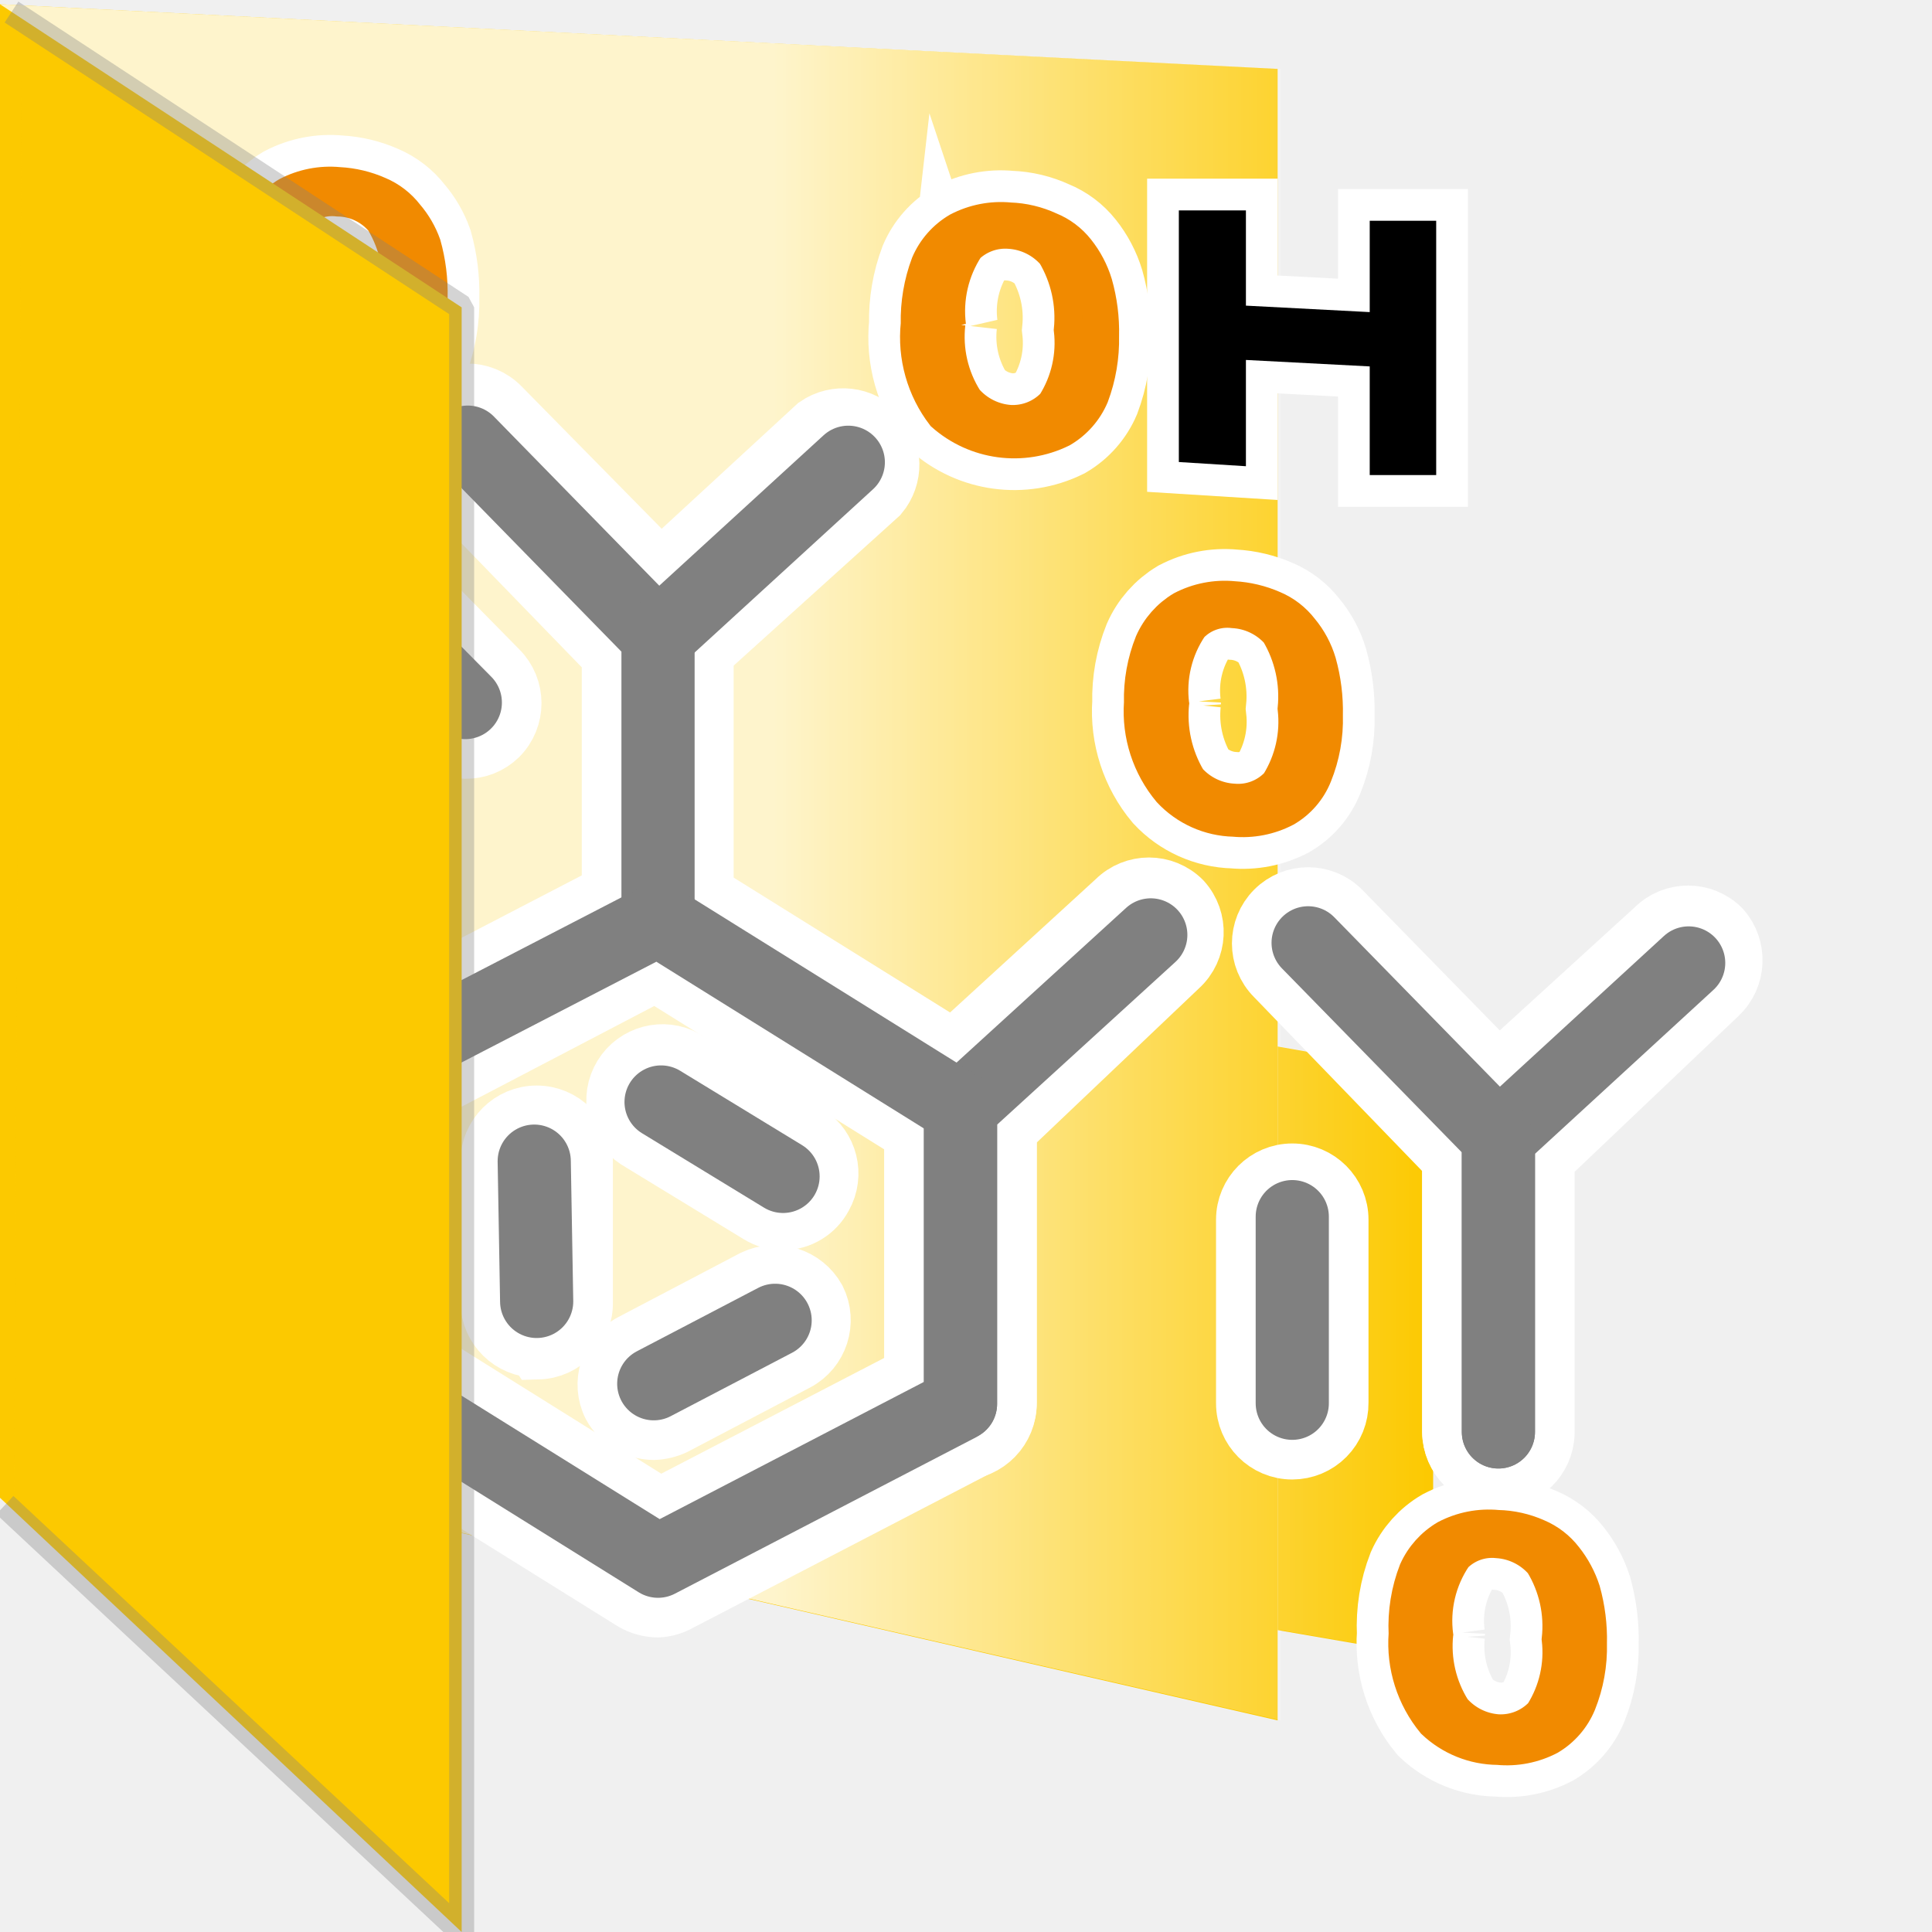
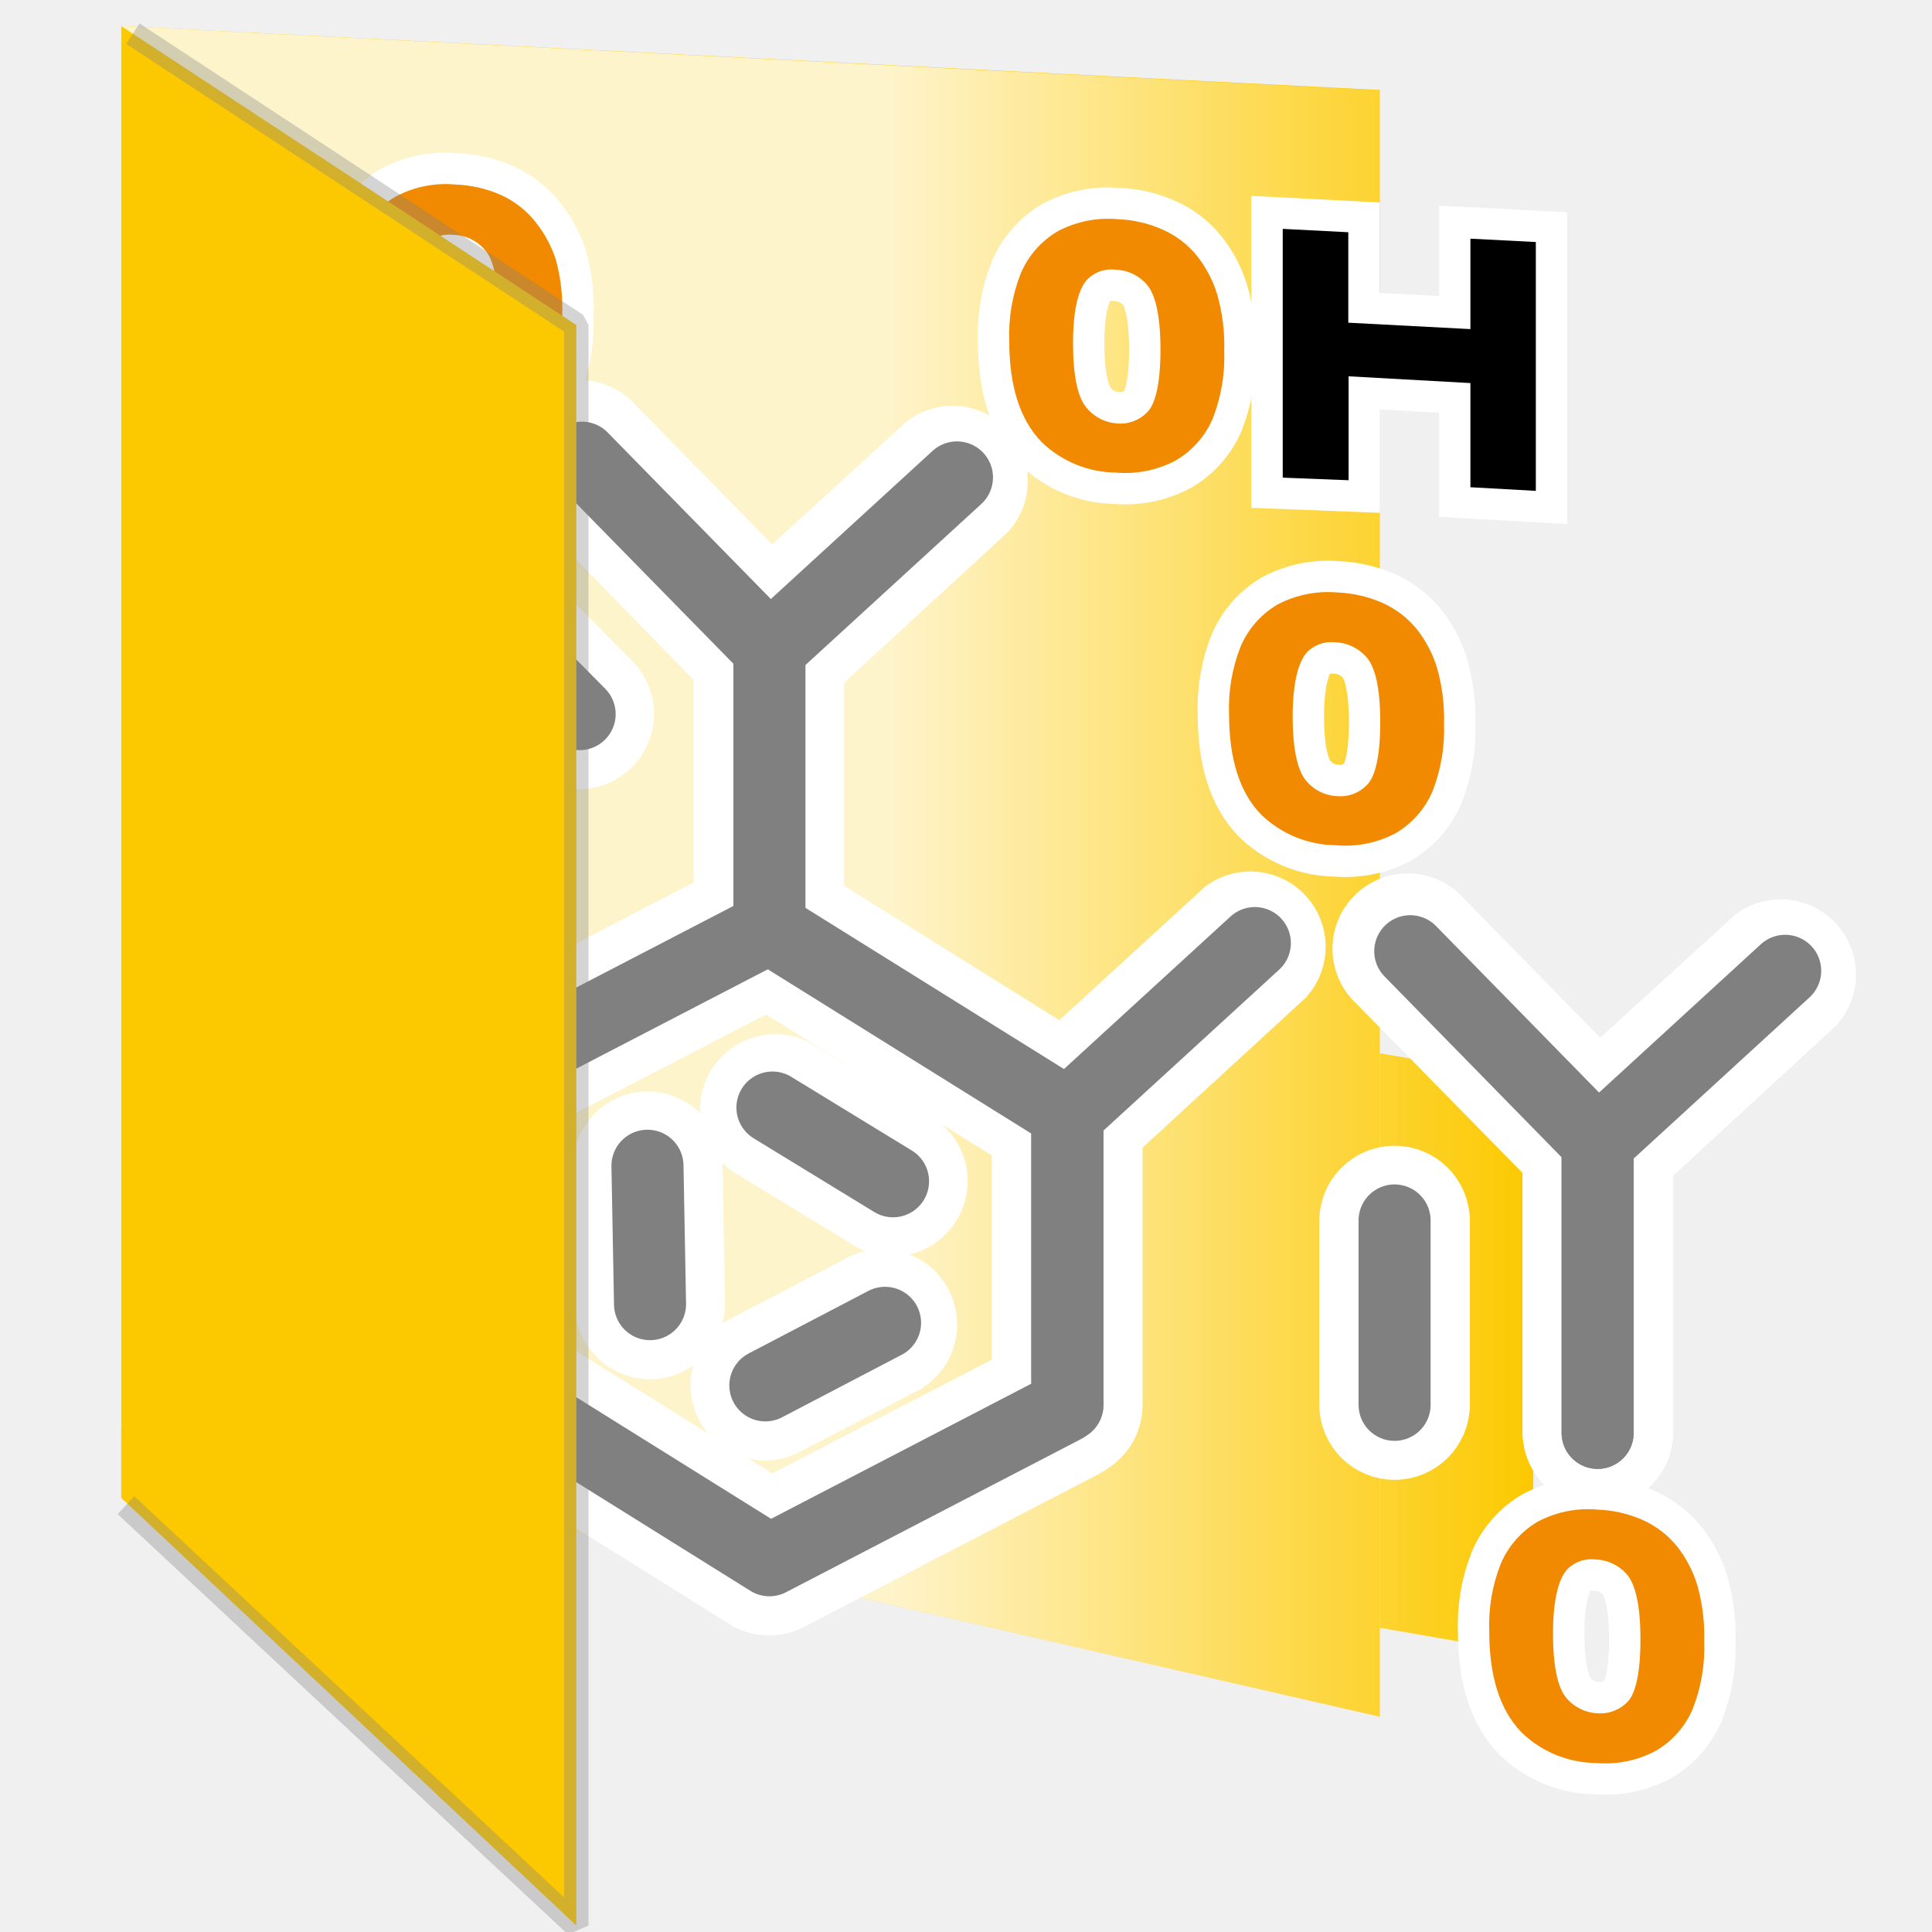
- <svg xmlns="http://www.w3.org/2000/svg" id="Layer_1" data-name="Layer 1" viewBox="0 0 31.68 31.68">
+ <svg xmlns="http://www.w3.org/2000/svg" id="Layer_1" data-name="Layer 1" viewBox="0 0 128.16 128.16">
  <defs>
-     <style>.cls-1,.cls-8{fill:#fcc900;}.cls-2{opacity:0.8;fill:url(#linear-gradient);}.cls-3,.cls-7{fill:none;}.cls-3,.cls-4{stroke:#fff;}.cls-3,.cls-4,.cls-5,.cls-6{stroke-miterlimit:10;}.cls-3{stroke-width:1.5px;}.cls-4{fill:#fff;}.cls-5{fill:#f18a00;stroke:#f18a00;stroke-width:0.46px;}.cls-6{stroke:#000;stroke-width:0.46px;}.cls-7,.cls-8{stroke:gray;}.cls-7{stroke-linecap:round;stroke-linejoin:round;stroke-width:1.2px;}.cls-8{stroke-linecap:square;stroke-linejoin:bevel;stroke-width:0.41px;opacity:0.34;}</style>
-     <linearGradient id="linear-gradient" y1="14.14" x2="23.5" y2="14.14" gradientUnits="userSpaceOnUse">
+     <style>.cls-1,.cls-8{fill:#fcc900;}.cls-2{opacity:0.8;fill:url(#linear-gradient);}.cls-3,.cls-7{fill:none;}.cls-3,.cls-4{stroke:#fff;}.cls-3,.cls-4,.cls-5,.cls-6{stroke-miterlimit:10;}.cls-3{stroke-width:5.98px;}.cls-4{fill:#fff;stroke-width:3.99px;}.cls-5{fill:#f18a00;stroke:#f18a00;stroke-width:1.82px;}.cls-6{stroke:#000;stroke-width:1.82px;}.cls-7,.cls-8{stroke:gray;}.cls-7{stroke-linecap:round;stroke-linejoin:round;stroke-width:4.78px;}.cls-8{stroke-linecap:square;stroke-linejoin:bevel;stroke-width:1.62px;opacity:0.34;}</style>
+     <linearGradient id="linear-gradient" x1="8.04" y1="57.8" x2="101.71" y2="57.8" gradientUnits="userSpaceOnUse">
      <stop offset="0.54" stop-color="#fff" />
      <stop offset="1" stop-color="#fff" stop-opacity="0" />
    </linearGradient>
  </defs>
-   <polygon class="cls-1" points="0 0.07 20.95 1.13 20.95 28.21 0 23.4 0 0.07" />
-   <polygon class="cls-1" points="20.95 17.16 23.5 17.61 23.5 27.17 20.95 26.73 20.95 17.16" />
-   <path class="cls-2" d="M0,.07,21,1.13V28.21L0,23.4ZM21,26.73l2.55.44V17.61L21,17.16Z" />
-   <path class="cls-3" d="M15,5.31a2.68,2.68,0,0,1,.17-1,1.25,1.25,0,0,1,.52-.59,1.56,1.56,0,0,1,.87-.17,1.74,1.74,0,0,1,.67.16,1.17,1.17,0,0,1,.48.36,1.72,1.72,0,0,1,.3.57,2.93,2.93,0,0,1,.11.87,2.68,2.68,0,0,1-.17,1,1.25,1.25,0,0,1-.52.59,1.81,1.81,0,0,1-2-.27A2.13,2.13,0,0,1,15,5.31Zm.6,0a1.88,1.88,0,0,0,.28,1.22,1,1,0,0,0,.68.34.87.87,0,0,0,.68-.27,1.83,1.83,0,0,0,.27-1.19,2,2,0,0,0-.27-1.22,1,1,0,0,0-.69-.34.85.85,0,0,0-.65.23A1.87,1.87,0,0,0,15.61,5.34Z" />
-   <path class="cls-3" d="M19.56,7.36V3.68l.64,0V5.23l2.49.13V3.85l.63,0V7.56l-.63,0V5.79L20.2,5.66V7.4Z" />
-   <path class="cls-3" d="M4,4.73a2.72,2.72,0,0,1,.17-1,1.3,1.3,0,0,1,.52-.59,1.56,1.56,0,0,1,.87-.17,1.89,1.89,0,0,1,.67.16,1.19,1.19,0,0,1,.48.37A1.58,1.58,0,0,1,7,4a3,3,0,0,1,.11.88,2.66,2.66,0,0,1-.17,1,1.25,1.25,0,0,1-.52.59,1.56,1.56,0,0,1-.87.17,1.55,1.55,0,0,1-1.09-.44A2.13,2.13,0,0,1,4,4.73Zm.6,0A1.91,1.91,0,0,0,4.87,6a.91.91,0,0,0,.68.33.82.82,0,0,0,.68-.26,1.86,1.86,0,0,0,.27-1.2,2,2,0,0,0-.27-1.22.91.91,0,0,0-.69-.33.75.75,0,0,0-.64.23A1.76,1.76,0,0,0,4.59,4.76Z" />
-   <path class="cls-3" d="M18.66,11.52a2.52,2.52,0,0,1,.18-1,1.3,1.3,0,0,1,.52-.59,1.56,1.56,0,0,1,.87-.17,1.94,1.94,0,0,1,.67.16,1.19,1.19,0,0,1,.48.37,1.58,1.58,0,0,1,.3.56,3,3,0,0,1,.11.88,2.47,2.47,0,0,1-.18,1,1.19,1.19,0,0,1-.51.59,1.56,1.56,0,0,1-.87.17A1.54,1.54,0,0,1,19.14,13,2.08,2.08,0,0,1,18.66,11.52Zm.61,0a2,2,0,0,0,.27,1.23,1,1,0,0,0,.69.33.83.83,0,0,0,.68-.26,1.86,1.86,0,0,0,.27-1.2,2,2,0,0,0-.27-1.22,1,1,0,0,0-.69-.33.77.77,0,0,0-.65.23A1.82,1.82,0,0,0,19.27,11.55Z" />
-   <path class="cls-3" d="M23,26.79a2.56,2.56,0,0,1,.17-1.05,1.28,1.28,0,0,1,.52-.58,1.56,1.56,0,0,1,.87-.17,1.74,1.74,0,0,1,.67.15,1.19,1.19,0,0,1,.48.37,1.77,1.77,0,0,1,.3.56,3,3,0,0,1,.11.88,2.52,2.52,0,0,1-.18,1,1.23,1.23,0,0,1-.51.59,1.56,1.56,0,0,1-.87.17,1.6,1.6,0,0,1-1.09-.44A2.08,2.08,0,0,1,23,26.79Zm.6,0A1.89,1.89,0,0,0,23.88,28a1,1,0,0,0,.68.34.87.87,0,0,0,.68-.27,1.83,1.83,0,0,0,.27-1.19,1.93,1.93,0,0,0-.27-1.22,1,1,0,0,0-.69-.34.8.8,0,0,0-.65.23A1.83,1.83,0,0,0,23.6,26.82Z" />
-   <path class="cls-4" d="M10.79,15.83a.75.75,0,0,1-.75-.75V10.74l-2.91-3a.75.75,0,0,1,0-1.06.75.75,0,0,1,1.06,0l3.08,3.13a1,1,0,0,1,.15.24l.05.11a.75.75,0,0,1,.06.29v4.58A.76.76,0,0,1,10.79,15.83Z" />
-   <path class="cls-4" d="M7.63,12.27a.77.77,0,0,1-.53-.22L5.27,10.2a.75.75,0,0,1,0-1.06.75.75,0,0,1,1.06,0L8.16,11a.75.75,0,0,1,0,1.06A.74.74,0,0,1,7.63,12.27Z" />
-   <path class="cls-4" d="M10.79,11.25a.77.77,0,0,1-.3-.06.75.75,0,0,1-.39-1l.05-.11a.72.72,0,0,1,.18-.25L13.4,7a.75.75,0,0,1,1,1.1l-3,2.71A.75.75,0,0,1,10.79,11.25Z" />
-   <path class="cls-4" d="M15.75,23.77A.75.75,0,0,1,15,23V18.25a.72.72,0,0,1,.06-.29l0-.11a.68.68,0,0,1,.18-.26l3.07-2.81a.75.75,0,0,1,1.06,0,.75.75,0,0,1-.05,1.06L16.5,18.52V23A.76.76,0,0,1,15.75,23.77Z" />
-   <path class="cls-4" d="M24.57,24.23a.76.76,0,0,1-.75-.75V18.72a.67.67,0,0,1,.07-.31l0-.11a1.14,1.14,0,0,1,.18-.25l3.08-2.81a.75.75,0,0,1,1.06,0,.76.76,0,0,1-.05,1.06L25.32,19v4.5A.75.75,0,0,1,24.57,24.23Z" />
-   <path class="cls-4" d="M24.57,24.23a.76.76,0,0,1-.75-.75V19l-2.9-3a.75.75,0,0,1,0-1.06.75.75,0,0,1,1.06,0l3.07,3.14a.51.51,0,0,1,.15.23l.05.12a.72.72,0,0,1,.06.29v4.76A.75.75,0,0,1,24.57,24.23Z" />
-   <path class="cls-4" d="M21.19,23.76a.75.75,0,0,1-.75-.75V20a.75.75,0,0,1,1.5,0V23A.75.75,0,0,1,21.19,23.76Z" />
-   <path class="cls-4" d="M10.79,26.35a.8.8,0,0,1-.4-.11L5.48,23.18l-.09-.07a.87.87,0,0,1-.31-.61V17.66a.76.76,0,0,1,.28-.59L5.53,17l4.91-2.55a.75.75,0,0,1,.74,0l4.91,3.06a.39.39,0,0,1,.1.08.9.9,0,0,1,.31.6V23a.75.75,0,0,1-.32.61l-.14.09-4.91,2.55A.77.77,0,0,1,10.79,26.35ZM6.58,22.09l4.24,2.65L15,22.57v-4l-4.25-2.65L6.58,18.1Z" />
-   <path class="cls-4" d="M12.84,20a.72.72,0,0,1-.39-.11l-2-1.22a.75.75,0,0,1,.78-1.28l2,1.22a.75.75,0,0,1,.25,1A.73.73,0,0,1,12.84,20Z" />
-   <path class="cls-4" d="M8.8,22.09a.75.75,0,0,1-.75-.74l0-2.3a.75.75,0,0,1,1.5,0l0,2.3a.75.75,0,0,1-.73.77Z" />
-   <path class="cls-4" d="M10.72,23.44a.77.77,0,0,1-.67-.4.75.75,0,0,1,.32-1l2-1.05a.77.77,0,0,1,1,.32.75.75,0,0,1-.32,1l-2,1.05A.85.85,0,0,1,10.72,23.44Z" />
-   <path class="cls-5" d="M15,5.31a2.68,2.68,0,0,1,.17-1,1.25,1.25,0,0,1,.52-.59,1.56,1.56,0,0,1,.87-.17,1.74,1.74,0,0,1,.67.16,1.17,1.17,0,0,1,.48.36,1.72,1.72,0,0,1,.3.57,2.93,2.93,0,0,1,.11.87,2.68,2.68,0,0,1-.17,1,1.25,1.25,0,0,1-.52.59,1.81,1.81,0,0,1-2-.27A2.13,2.13,0,0,1,15,5.31Zm.6,0a1.88,1.88,0,0,0,.28,1.22,1,1,0,0,0,.68.34.87.87,0,0,0,.68-.27,1.83,1.83,0,0,0,.27-1.19,2,2,0,0,0-.27-1.22,1,1,0,0,0-.69-.34.85.85,0,0,0-.65.23A1.87,1.87,0,0,0,15.61,5.34Z" />
-   <path class="cls-6" d="M19.56,7.36V3.68l.64,0V5.23l2.49.13V3.85l.63,0V7.56l-.63,0V5.79L20.2,5.66V7.4Z" />
-   <path class="cls-5" d="M4,4.73a2.72,2.72,0,0,1,.17-1,1.3,1.3,0,0,1,.52-.59,1.56,1.56,0,0,1,.87-.17,1.89,1.89,0,0,1,.67.16,1.19,1.19,0,0,1,.48.37A1.58,1.58,0,0,1,7,4a3,3,0,0,1,.11.88,2.66,2.66,0,0,1-.17,1,1.25,1.25,0,0,1-.52.59,1.56,1.56,0,0,1-.87.17,1.55,1.55,0,0,1-1.09-.44A2.13,2.13,0,0,1,4,4.73Zm.6,0A1.91,1.91,0,0,0,4.87,6a.91.91,0,0,0,.68.33.82.82,0,0,0,.68-.26,1.86,1.86,0,0,0,.27-1.2,2,2,0,0,0-.27-1.22.91.91,0,0,0-.69-.33.75.75,0,0,0-.64.23A1.76,1.76,0,0,0,4.59,4.76Z" />
-   <path class="cls-5" d="M18.66,11.52a2.52,2.52,0,0,1,.18-1,1.3,1.3,0,0,1,.52-.59,1.56,1.56,0,0,1,.87-.17,1.94,1.94,0,0,1,.67.16,1.19,1.19,0,0,1,.48.37,1.58,1.58,0,0,1,.3.56,3,3,0,0,1,.11.88,2.47,2.47,0,0,1-.18,1,1.19,1.19,0,0,1-.51.59,1.56,1.56,0,0,1-.87.17A1.54,1.54,0,0,1,19.14,13,2.08,2.08,0,0,1,18.66,11.52Zm.61,0a2,2,0,0,0,.27,1.23,1,1,0,0,0,.69.33.83.83,0,0,0,.68-.26,1.86,1.86,0,0,0,.27-1.2,2,2,0,0,0-.27-1.22,1,1,0,0,0-.69-.33.77.77,0,0,0-.65.23A1.82,1.82,0,0,0,19.27,11.55Z" />
-   <path class="cls-5" d="M23,26.79a2.56,2.56,0,0,1,.17-1.05,1.28,1.28,0,0,1,.52-.58,1.56,1.56,0,0,1,.87-.17,1.74,1.74,0,0,1,.67.15,1.19,1.19,0,0,1,.48.37,1.77,1.77,0,0,1,.3.56,3,3,0,0,1,.11.88,2.52,2.52,0,0,1-.18,1,1.23,1.23,0,0,1-.51.59,1.56,1.56,0,0,1-.87.17,1.6,1.6,0,0,1-1.09-.44A2.08,2.08,0,0,1,23,26.79Zm.6,0A1.89,1.89,0,0,0,23.88,28a1,1,0,0,0,.68.34.87.87,0,0,0,.68-.27,1.83,1.83,0,0,0,.27-1.19,1.93,1.93,0,0,0-.27-1.22,1,1,0,0,0-.69-.34.8.8,0,0,0-.65.23A1.83,1.83,0,0,0,23.6,26.82Z" />
-   <polyline class="cls-7" points="7.67 7.25 10.74 10.39 10.79 10.5 10.79 15.08" />
-   <line class="cls-7" x1="5.8" y1="9.67" x2="7.63" y2="11.52" />
-   <polyline class="cls-7" points="13.91 7.58 10.84 10.39 10.79 10.5" />
-   <polyline class="cls-7" points="18.87 15.33 15.79 18.14 15.75 18.25 15.75 23.02" />
-   <polyline class="cls-7" points="27.69 15.79 24.62 18.61 24.57 18.72 24.57 23.48" />
-   <polyline class="cls-7" points="21.45 15.46 24.52 18.6 24.57 18.72 24.57 23.48" />
-   <line class="cls-7" x1="21.19" y1="19.95" x2="21.19" y2="23.01" />
-   <polyline class="cls-7" points="10.79 15.08 15.7 18.14 15.75 18.18 15.75 23.02 15.7 23.05 10.79 25.6 5.88 22.54 5.83 22.5 5.83 17.66 5.88 17.62 10.79 15.08" />
-   <line class="cls-7" x1="10.84" y1="18.07" x2="12.84" y2="19.29" />
-   <line class="cls-7" x1="8.8" y1="21.34" x2="8.76" y2="19.04" />
-   <line class="cls-7" x1="12.71" y1="21.65" x2="10.72" y2="22.69" />
-   <polygon class="cls-1" points="0 0.07 7.57 5.04 7.57 29.54 7.57 31.68 0 24.56 0 0.07" />
-   <polyline class="cls-8" points="0.36 0.31 7.57 5.04 7.57 29.54 7.57 31.68 0.23 24.82" />
+   <polygon class="cls-1" points="8.04 1.73 91.53 5.97 91.53 113.88 8.04 94.74 8.04 1.73" />
+   <polygon class="cls-1" points="91.53 69.87 101.71 71.64 101.71 109.75 91.53 107.98 91.53 69.87" />
+   <path class="cls-2" d="M8,1.73,91.53,6V113.88L8,94.74ZM91.53,108l10.18,1.78V71.64L91.53,69.87Z" />
+   <path class="cls-3" d="M67.86,22.62a10.17,10.17,0,0,1,.7-4.15,5,5,0,0,1,2.06-2.34,6.2,6.2,0,0,1,3.46-.68,7.1,7.1,0,0,1,2.69.62,5.12,5.12,0,0,1,1.92,1.47,6.92,6.92,0,0,1,1.18,2.24,11.41,11.41,0,0,1,.43,3.49,10.34,10.34,0,0,1-.69,4.14,5,5,0,0,1-2.06,2.34,6.21,6.21,0,0,1-3.47.69,6.29,6.29,0,0,1-4.33-1.75Q67.86,26.75,67.86,22.62Zm2.41.13c0,2.41.36,4,1.1,4.87A3.78,3.78,0,0,0,74.08,29a3.37,3.37,0,0,0,2.71-1.06c.74-.77,1.1-2.35,1.1-4.75s-.36-4-1.1-4.88a3.78,3.78,0,0,0-2.74-1.33,3.14,3.14,0,0,0-2.57.92Q70.27,19.14,70.27,22.75Z" />
+   <path class="cls-3" d="M86,30.81V16.14l2.53.13v6l9.92.52v-6l2.52.13V31.6l-2.52-.14V24.55L88.55,24v6.91Z" />
+   <path class="cls-3" d="M23.94,20.32a10.36,10.36,0,0,1,.69-4.15,5,5,0,0,1,2.07-2.34,6.11,6.11,0,0,1,3.46-.68,7.34,7.34,0,0,1,2.69.61,5.33,5.33,0,0,1,1.92,1.48A7.12,7.12,0,0,1,36,17.48,11.41,11.41,0,0,1,36.38,21a10.34,10.34,0,0,1-.69,4.14,5,5,0,0,1-2.06,2.34,6.13,6.13,0,0,1-3.47.68,6.26,6.26,0,0,1-4.34-1.74Q23.95,24.46,23.94,20.32Zm2.4.13q0,3.61,1.11,4.86a3.69,3.69,0,0,0,2.71,1.34,3.32,3.32,0,0,0,2.71-1.06c.73-.76,1.1-2.34,1.1-4.74S33.6,16.8,32.87,16a3.74,3.74,0,0,0-2.74-1.33,3.16,3.16,0,0,0-2.57.91Q26.35,16.84,26.34,20.45Z" />
+   <path class="cls-3" d="M82.44,47.39a10.22,10.22,0,0,1,.7-4.16,5,5,0,0,1,2.06-2.34,6.28,6.28,0,0,1,3.46-.68,7.34,7.34,0,0,1,2.69.62,5.33,5.33,0,0,1,1.92,1.47,6.87,6.87,0,0,1,1.18,2.25A11.36,11.36,0,0,1,94.88,48a10.29,10.29,0,0,1-.69,4.13,5,5,0,0,1-2.06,2.35,6.21,6.21,0,0,1-3.47.68,6.33,6.33,0,0,1-4.34-1.75Q82.45,51.51,82.44,47.39Zm2.4.12c0,2.41.37,4,1.11,4.87a3.73,3.73,0,0,0,2.71,1.34,3.33,3.33,0,0,0,2.71-1.06c.74-.76,1.1-2.35,1.1-4.75s-.36-4-1.1-4.87a3.79,3.79,0,0,0-2.74-1.34,3.17,3.17,0,0,0-2.57.92Q84.85,43.9,84.84,47.51Z" />
+   <path class="cls-3" d="M99.7,108.22a10.17,10.17,0,0,1,.7-4.15,5,5,0,0,1,2.06-2.34,6.2,6.2,0,0,1,3.46-.68,7.2,7.2,0,0,1,2.7.62,5.29,5.29,0,0,1,1.91,1.47,6.92,6.92,0,0,1,1.18,2.24,11.48,11.48,0,0,1,.43,3.5,10.29,10.29,0,0,1-.69,4.13,5,5,0,0,1-2.06,2.34,6.21,6.21,0,0,1-3.47.69,6.29,6.29,0,0,1-4.33-1.75Q99.7,112.35,99.7,108.22Zm2.41.13c0,2.41.36,4,1.1,4.87a3.78,3.78,0,0,0,2.71,1.34,3.4,3.4,0,0,0,2.72-1.06c.73-.76,1.09-2.35,1.09-4.75s-.36-4-1.09-4.87a3.79,3.79,0,0,0-2.75-1.34,3.14,3.14,0,0,0-2.57.92Q102.11,104.74,102.11,108.35Z" />
+   <path class="cls-4" d="M51,64.54a3,3,0,0,1-3-3V44.28L36.47,32.46a3,3,0,1,1,4.27-4.19L53,40.77a3.09,3.09,0,0,1,.62.93l.19.47A2.85,2.85,0,0,1,54,43.32V61.55A3,3,0,0,1,51,64.54Z" />
+   <path class="cls-4" d="M38.45,50.36a3,3,0,0,1-2.12-.89L29,42.12a3,3,0,1,1,4.25-4.21l7.29,7.36a3,3,0,0,1-2.13,5.09Z" />
+   <path class="cls-4" d="M51,46.31a3,3,0,0,1-2.73-4.19l.19-.44a3,3,0,0,1,.72-1L61.46,29.46a3,3,0,0,1,4,4.41L53.71,44.67A3,3,0,0,1,51,46.31Z" />
+   <path class="cls-4" d="M70.81,96.19a3,3,0,0,1-3-3v-19A3,3,0,0,1,68.06,73l.19-.44a2.94,2.94,0,0,1,.73-1L81.22,60.35a3,3,0,0,1,4,4.41L73.79,75.26V93.2A3,3,0,0,1,70.81,96.19Z" />
+   <path class="cls-4" d="M106,98a3,3,0,0,1-3-3v-19a3,3,0,0,1,.25-1.21l.19-.44a3.12,3.12,0,0,1,.72-1L116.4,62.2a3,3,0,0,1,4,4.41L109,77.11V95.05A3,3,0,0,1,106,98Z" />
+   <path class="cls-4" d="M106,98a3,3,0,0,1-3-3V77L91.41,65.19A3,3,0,1,1,95.68,61l12.25,12.5a3,3,0,0,1,.62.93l.19.46a3,3,0,0,1,.23,1.16v19A3,3,0,0,1,106,98Z" />
+   <path class="cls-4" d="M92.51,96.17a3,3,0,0,1-3-3V81a3,3,0,0,1,6,0V93.19A3,3,0,0,1,92.51,96.17Z" />
+   <path class="cls-4" d="M51,106.49a3,3,0,0,1-1.58-.46L29.89,93.83a2.88,2.88,0,0,1-.35-.26,3.51,3.51,0,0,1-1.25-2.44V71.85a3,3,0,0,1,1.13-2.34,6.11,6.11,0,0,1,.67-.46L49.67,58.89a3,3,0,0,1,2.95.12L72.19,71.22a2.19,2.19,0,0,1,.39.29,3.56,3.56,0,0,1,1.21,2.41V93.2a3,3,0,0,1-1.24,2.43c-.11.08-.43.3-.56.37L52.42,106.15A2.93,2.93,0,0,1,51,106.49Zm-16.77-17,16.91,10.55,16.64-8.63V75.54L50.91,65,34.27,73.62Z" />
+   <path class="cls-4" d="M59.23,81.35a2.94,2.94,0,0,1-1.55-.44l-8-4.88a3,3,0,0,1,3.11-5.11l8,4.89a3,3,0,0,1-1.56,5.54Z" />
+   <path class="cls-4" d="M43.12,89.5a3,3,0,0,1-3-2.94L40,77.39a3,3,0,0,1,2.93-3,3,3,0,0,1,3,2.94l.17,9.17a3,3,0,0,1-2.93,3Z" />
+   <path class="cls-4" d="M50.77,94.89a3,3,0,0,1-1.39-5.64l7.95-4.15a3,3,0,0,1,2.77,5.3l-8,4.15A3,3,0,0,1,50.77,94.89Z" />
+   <path class="cls-5" d="M67.86,22.62a10.17,10.17,0,0,1,.7-4.15,5,5,0,0,1,2.06-2.34,6.2,6.2,0,0,1,3.46-.68,7.1,7.1,0,0,1,2.69.62,5.12,5.12,0,0,1,1.92,1.47,6.92,6.92,0,0,1,1.18,2.24,11.41,11.41,0,0,1,.43,3.49,10.34,10.34,0,0,1-.69,4.14,5,5,0,0,1-2.06,2.34,6.21,6.21,0,0,1-3.47.69,6.29,6.29,0,0,1-4.33-1.75Q67.86,26.75,67.86,22.62Zm2.41.13c0,2.41.36,4,1.1,4.87A3.78,3.78,0,0,0,74.08,29a3.37,3.37,0,0,0,2.71-1.06c.74-.77,1.1-2.35,1.1-4.75s-.36-4-1.1-4.88a3.78,3.78,0,0,0-2.74-1.33,3.14,3.14,0,0,0-2.57.92Q70.27,19.14,70.27,22.75Z" />
+   <path class="cls-6" d="M86,30.81V16.14l2.53.13v6l9.92.52v-6l2.52.13V31.6l-2.52-.14V24.55L88.55,24v6.91Z" />
+   <path class="cls-5" d="M23.94,20.32a10.36,10.36,0,0,1,.69-4.15,5,5,0,0,1,2.07-2.34,6.11,6.11,0,0,1,3.46-.68,7.34,7.34,0,0,1,2.69.61,5.33,5.33,0,0,1,1.92,1.48A7.12,7.12,0,0,1,36,17.48,11.41,11.41,0,0,1,36.38,21a10.34,10.34,0,0,1-.69,4.14,5,5,0,0,1-2.06,2.34,6.13,6.13,0,0,1-3.47.68,6.26,6.26,0,0,1-4.34-1.74Q23.95,24.46,23.94,20.32Zm2.4.13q0,3.61,1.11,4.86a3.69,3.69,0,0,0,2.71,1.34,3.32,3.32,0,0,0,2.71-1.06c.73-.76,1.1-2.34,1.1-4.74S33.6,16.8,32.87,16a3.74,3.74,0,0,0-2.74-1.33,3.16,3.16,0,0,0-2.57.91Q26.35,16.84,26.34,20.45Z" />
+   <path class="cls-5" d="M82.44,47.39a10.22,10.22,0,0,1,.7-4.16,5,5,0,0,1,2.06-2.34,6.28,6.28,0,0,1,3.46-.68,7.34,7.34,0,0,1,2.69.62,5.33,5.33,0,0,1,1.92,1.47,6.87,6.87,0,0,1,1.18,2.25A11.36,11.36,0,0,1,94.88,48a10.29,10.29,0,0,1-.69,4.13,5,5,0,0,1-2.06,2.35,6.21,6.21,0,0,1-3.47.68,6.33,6.33,0,0,1-4.34-1.75Q82.45,51.51,82.44,47.39Zm2.4.12c0,2.41.37,4,1.11,4.87a3.73,3.73,0,0,0,2.71,1.34,3.33,3.33,0,0,0,2.71-1.06c.74-.76,1.1-2.35,1.1-4.75s-.36-4-1.1-4.87a3.79,3.79,0,0,0-2.74-1.34,3.17,3.17,0,0,0-2.57.92Q84.85,43.9,84.84,47.51Z" />
+   <path class="cls-5" d="M99.7,108.22a10.17,10.17,0,0,1,.7-4.15,5,5,0,0,1,2.06-2.34,6.2,6.2,0,0,1,3.46-.68,7.2,7.2,0,0,1,2.7.62,5.29,5.29,0,0,1,1.91,1.47,6.92,6.92,0,0,1,1.18,2.24,11.48,11.48,0,0,1,.43,3.5,10.29,10.29,0,0,1-.69,4.13,5,5,0,0,1-2.06,2.34,6.21,6.21,0,0,1-3.47.69,6.29,6.29,0,0,1-4.33-1.75Q99.7,112.35,99.7,108.22Zm2.41.13c0,2.41.36,4,1.1,4.87a3.78,3.78,0,0,0,2.71,1.34,3.4,3.4,0,0,0,2.72-1.06c.73-.76,1.09-2.35,1.09-4.75s-.36-4-1.09-4.87a3.79,3.79,0,0,0-2.75-1.34,3.14,3.14,0,0,0-2.57.92Q102.11,104.74,102.11,108.35Z" />
+   <polyline class="cls-7" points="38.6 30.36 50.85 42.86 51.04 43.32 51.04 61.55" />
+   <line class="cls-7" x1="31.16" y1="40.01" x2="38.45" y2="47.37" />
+   <polyline class="cls-7" points="63.48 31.67 51.24 42.88 51.04 43.32" />
+   <polyline class="cls-7" points="83.24 62.56 71 73.77 70.8 74.22 70.8 93.2" />
+   <polyline class="cls-7" points="118.42 64.4 106.18 75.62 105.98 76.06 105.98 95.05" />
+   <polyline class="cls-7" points="93.55 63.1 105.79 75.6 105.98 76.06 105.98 95.05" />
+   <line class="cls-7" x1="92.51" y1="80.96" x2="92.51" y2="93.19" />
+   <polyline class="cls-7" points="51.04 61.55 70.61 73.75 70.81 73.92 70.81 93.2 70.61 93.34 51.04 103.5 31.48 91.29 31.28 91.13 31.28 71.85 31.48 71.7 51.04 61.55" />
+   <line class="cls-7" x1="51.24" y1="73.47" x2="59.24" y2="78.36" />
+   <line class="cls-7" x1="43.12" y1="86.51" x2="42.95" y2="77.33" />
+   <line class="cls-7" x1="58.71" y1="87.75" x2="50.77" y2="91.9" />
+   <polygon class="cls-1" points="8.04 1.73 38.23 21.56 38.23 119.2 38.23 127.73 8.04 99.36 8.04 1.73" />
+   <polyline class="cls-8" points="9.49 2.68 38.23 21.56 38.23 119.2 38.23 127.73 8.95 100.4" />
</svg>
